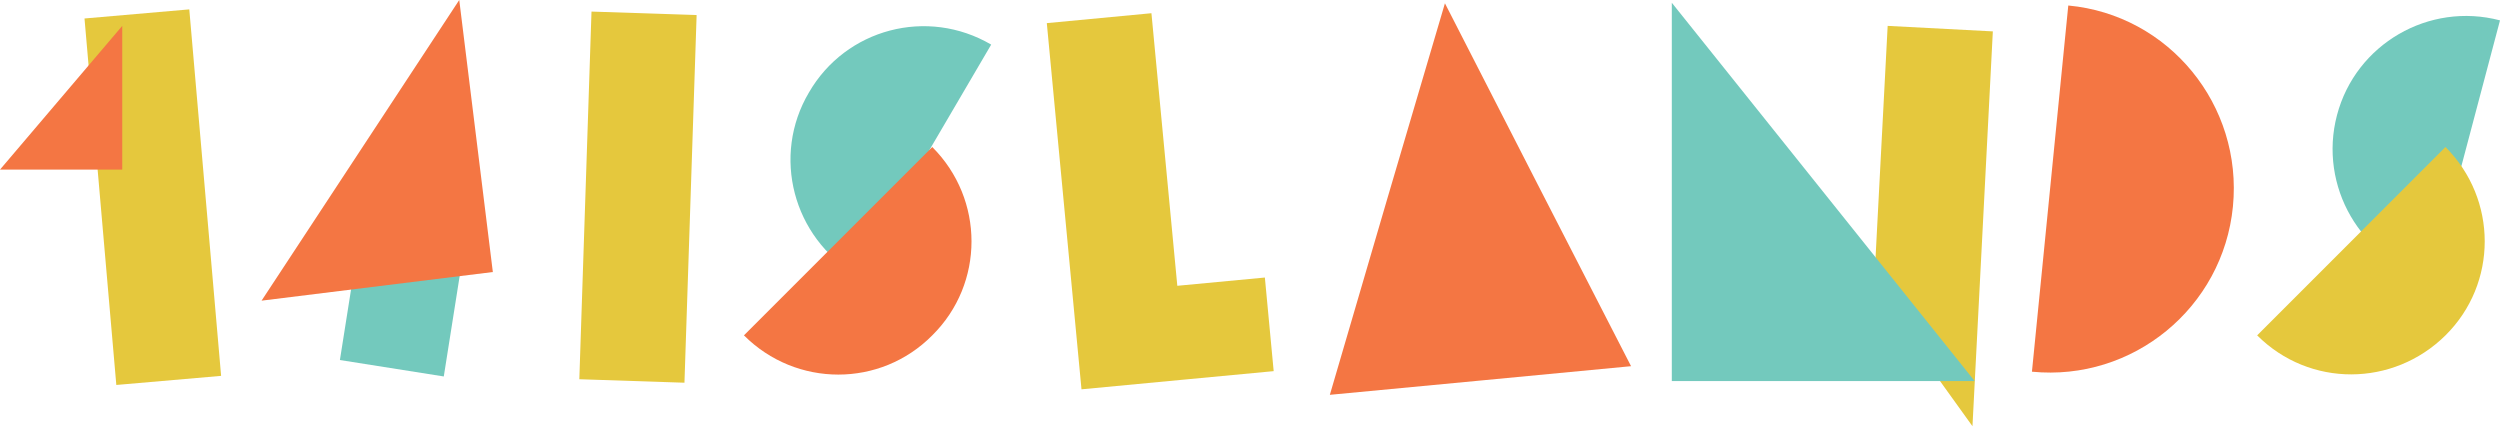
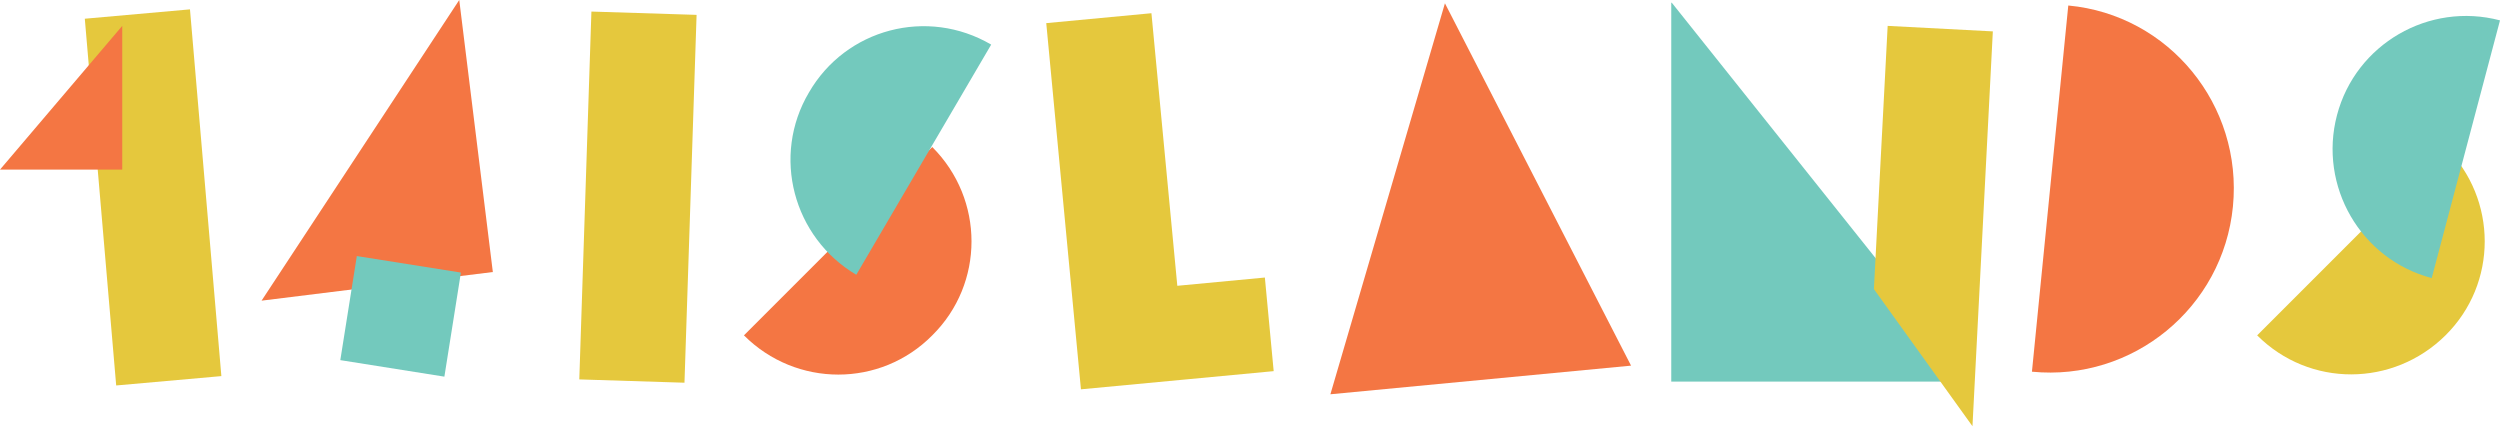
<svg xmlns="http://www.w3.org/2000/svg" version="1.1" id="Layer_1" x="0px" y="0px" viewBox="0 0 454 77.4" enable-background="new 0 0 454 77.4" xml:space="preserve">
-   <rect x="18.2" y="2.4" transform="matrix(0.9963 -8.651133e-02 8.651133e-02 0.9963 -2.9954 2.5396)" fill="#E5C83D" width="19.1" height="66.8" />
-   <rect x="106.3" y="2.4" transform="matrix(0.9995 3.308611e-02 -3.308611e-02 0.9995 1.2489 -3.8139)" fill="#E5C83D" width="19.1" height="66.8" />
-   <rect x="63.1" y="47.9" transform="matrix(0.9877 0.1562 -0.1562 0.9877 9.8679 -10.6511)" fill="#73C9BD" width="19.1" height="19.1" />
-   <polygon fill="#E5C83D" points="231.3,67.4 229.7,50.4 213.8,51.9 209.1,2.4 190.1,4.2 196.4,70.7 215.4,68.9 215.4,68.9 " />
-   <polygon fill="#F47643" points="22.2,30.8 0,30.8 22.2,4.7 " />
-   <polygon fill="#F47643" points="89.5,49.4 47.5,54.6 83.4,0 " />
-   <path fill="#73C9BD" d="M180,8.1l-24.5,41.8c-11.5-6.8-15.4-21.6-8.6-33.1C153.6,5.2,168.4,1.3,180,8.1z" />
-   <path fill="#F47643" d="M135.1,60.9l34.2-34.2c9.5,9.5,9.5,24.8,0,34.2C159.9,70.4,144.6,70.4,135.1,60.9z" />
-   <polygon fill="#F47643" points="262.4,0.6 279.3,33.6 296.2,66.5 268.9,69.1 241.5,71.7 251.9,36.2 " />
-   <polygon fill="#E5C83D" points="358.2,77.4 340.3,52.5 342.8,4.7 361.9,5.7 " />
-   <polygon fill="#73C9BD" points="303.6,0.5 358.6,69.2 331.1,69.2 303.6,69.2 " />
-   <path fill="#73C9BD" d="M454,3.7l-12.4,46.8c-12.9-3.4-20.6-16.7-17.2-29.6S441.1,0.3,454,3.7z" />
-   <path fill="#E5C83D" d="M409.9,60.9l34.2-34.2c9.5,9.5,9.5,24.8,0,34.2S419.4,70.4,409.9,60.9z" />
-   <path fill="#F47643" d="M405.5,37.5c-1.8,18.4-18.2,31.8-36.5,30l6.6-66.5C393.9,2.7,407.3,19.1,405.5,37.5z" />
+   <path class="logo-island logo-island-2" fill="#E5C83D" d="M40.2,68.3l-19.1,1.7L15.4,3.4l19.1-1.7L40.2,68.3z" />
+   <path class="logo-island logo-island-1" fill="#F47643" d="M22.2,30.8H0L22.2,4.7V30.8z" />
+   <path class="logo-island logo-island-3" fill="#F47643" d="M89.5,49.4l-42,5.2L83.4,0L89.5,49.4z" />
+   <path class="logo-island logo-island-4" fill="#73C9BD" d="M80.7,68.4l-18.9-3l3-18.9l18.9,3L80.7,68.4z" />
+   <path class="logo-island logo-island-5" fill="#E5C83D" d="M124.3,69.5l-19.1-0.6l2.2-66.8l19.1,0.6L124.3,69.5z" />
+   <path class="logo-island logo-island-7" fill="#F47643" d="M135.1,60.9l34.2-34.2c9.5,9.5,9.5,24.8,0,34.2C159.9,70.4,144.6,70.4,135.1,60.9z" />
+   <path class="logo-island logo-island-6" fill="#73C9BD" d="M180,8.1l-24.5,41.8c-11.5-6.8-15.4-21.6-8.6-33.1C153.6,5.2,168.4,1.3,180,8.1z" />
+   <path class="logo-island logo-island-8" fill="#E5C83D" d="M215.4,68.9L215.4,68.9l-19.1,1.8l-6.3-66.5l19.1-1.8l4.7,49.5l15.9-1.5l1.6,17L215.4,68.9z" />
+   <path class="logo-island logo-island-9" fill="#F47643" d="M262.4,0.6l16.9,32.9l16.9,32.9l-27.3,2.6l-27.3,2.6l10.4-35.5L262.4,0.6z" />
+   <path class="logo-island logo-island-10" fill="#73C9BD" d="M303.6,0.5l54.9,68.8h-27.5h-27.5V0.5z" />
+   <path class="logo-island logo-island-11" fill="#E5C83D" d="M358.2,77.4l-17.9-24.9l2.5-47.8l19.1,1L358.2,77.4z" />
+   <path class="logo-island logo-island-12" fill="#F47643" d="M405.5,37.5c-1.8,18.4-18.2,31.8-36.5,30l6.6-66.5C393.9,2.7,407.3,19.1,405.5,37.5z" />
+   <path class="logo-island logo-island-14" fill="#E5C83D" d="M409.9,60.9l34.2-34.2c9.5,9.5,9.5,24.8,0,34.2S419.4,70.4,409.9,60.9z" />
+   <path class="logo-island logo-island-13" fill="#73C9BD" d="M454,3.7l-12.4,46.8c-12.9-3.4-20.6-16.7-17.2-29.6S441.1,0.3,454,3.7z" />
</svg>
